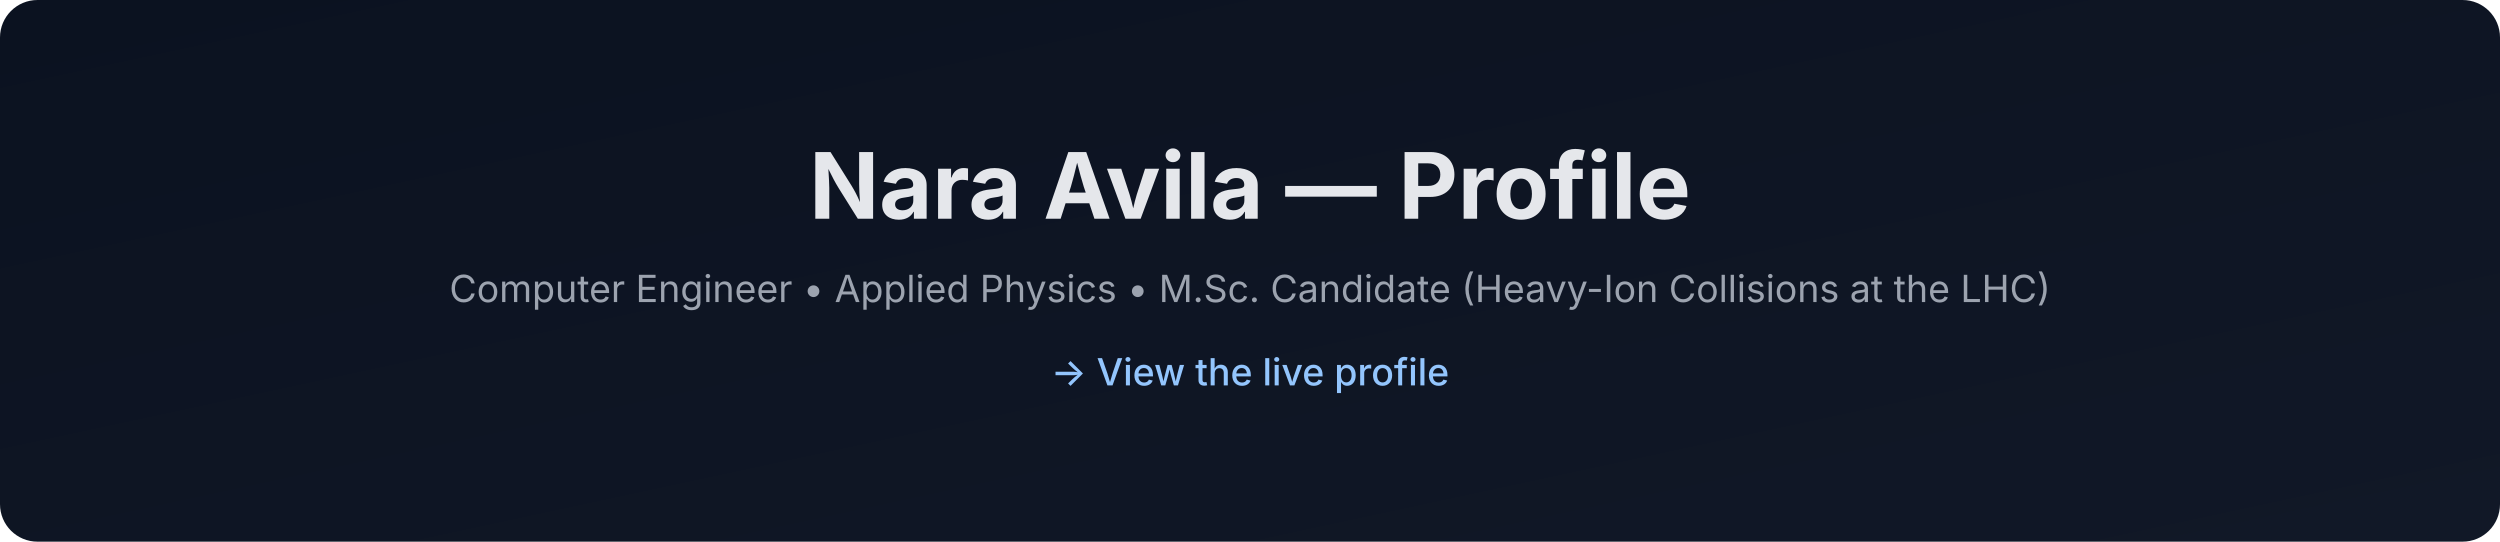
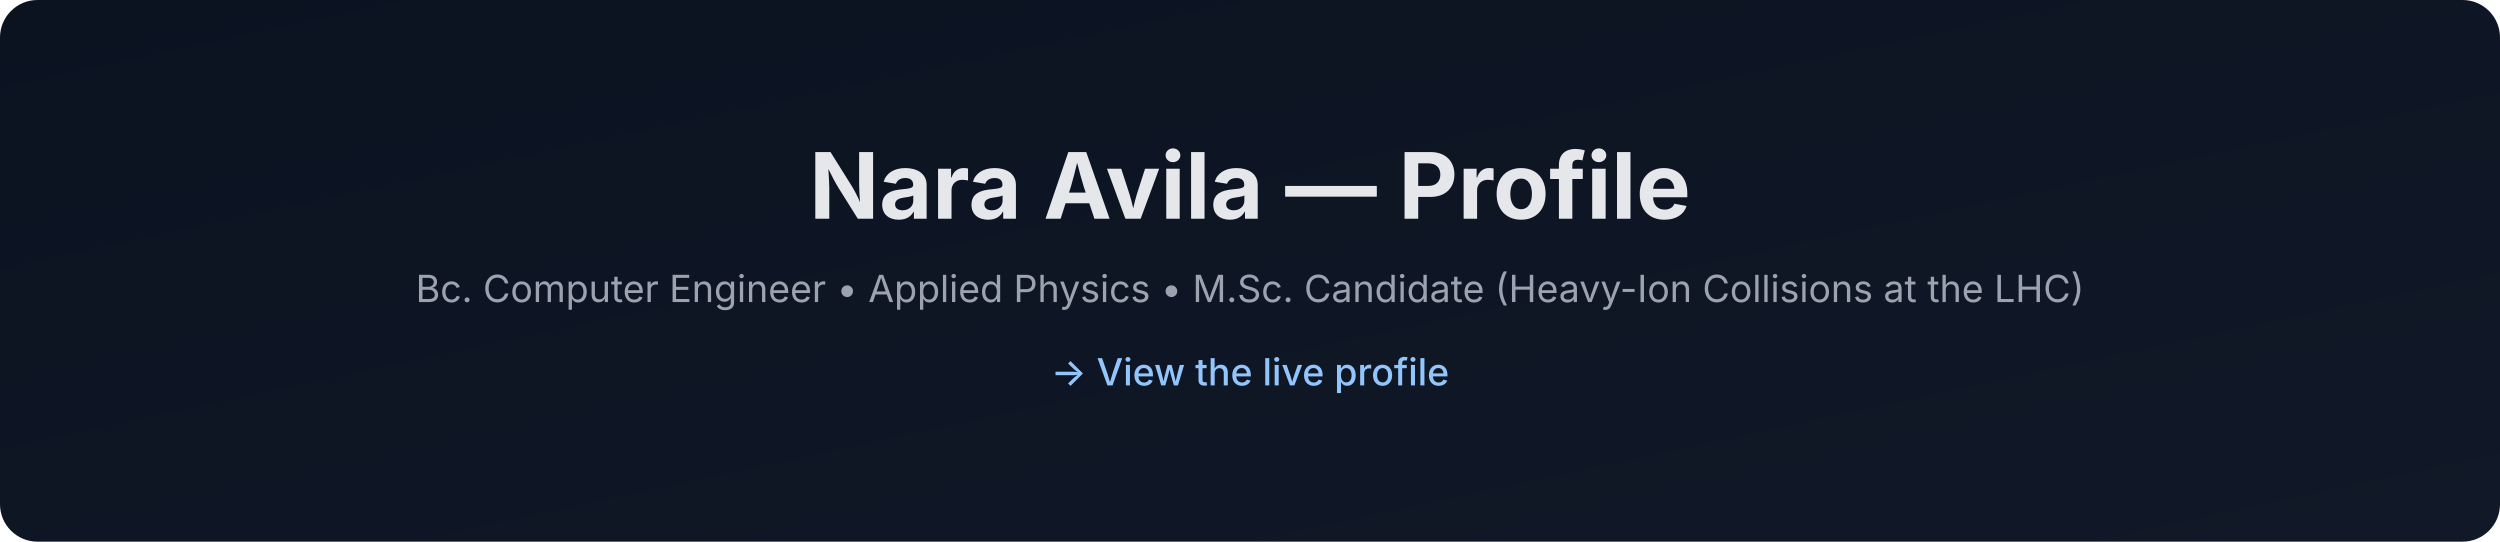
<svg xmlns="http://www.w3.org/2000/svg" data-build="2025-12-27T00:00:00Z" width="1200" height="260" viewBox="0 0 1200 260">
  <defs>
    <linearGradient id="g" x1="0" x2="1" y1="0" y2="1">
      <stop offset="0%" stop-color="#0b1220" />
      <stop offset="100%" stop-color="#111827" />
    </linearGradient>
  </defs>
  <rect width="1200" height="260" rx="18" fill="url(#g)" />
  <text x="50%" y="105" text-anchor="middle" font-size="44" fill="#e5e7eb" font-family="Inter, Arial, sans-serif" font-weight="650">
    Nara Avila — Profile
  </text>
  <text x="50%" y="145" text-anchor="middle" font-size="18" fill="#9ca3af" font-family="Inter, Arial, sans-serif">
-     Computer Engineer • Applied Physics • M.Sc. Candidate (Heavy-Ion Collisions at the LHC)
+     Bc. Computer Engineer • Applied Physics • M.Sc. Candidate (Heavy-Ion Collisions at the LHC)
  </text>
  <text x="50%" y="185" text-anchor="middle" font-size="18" fill="#93c5fd" font-family="Inter, Arial, sans-serif" font-weight="550">
    → View the live profile
  </text>
  <a href="https://YOUR-LIVE-URL-HERE" target="_blank">
    <rect x="0" y="0" width="1200" height="260" rx="18" fill="transparent" />
  </a>
</svg>
